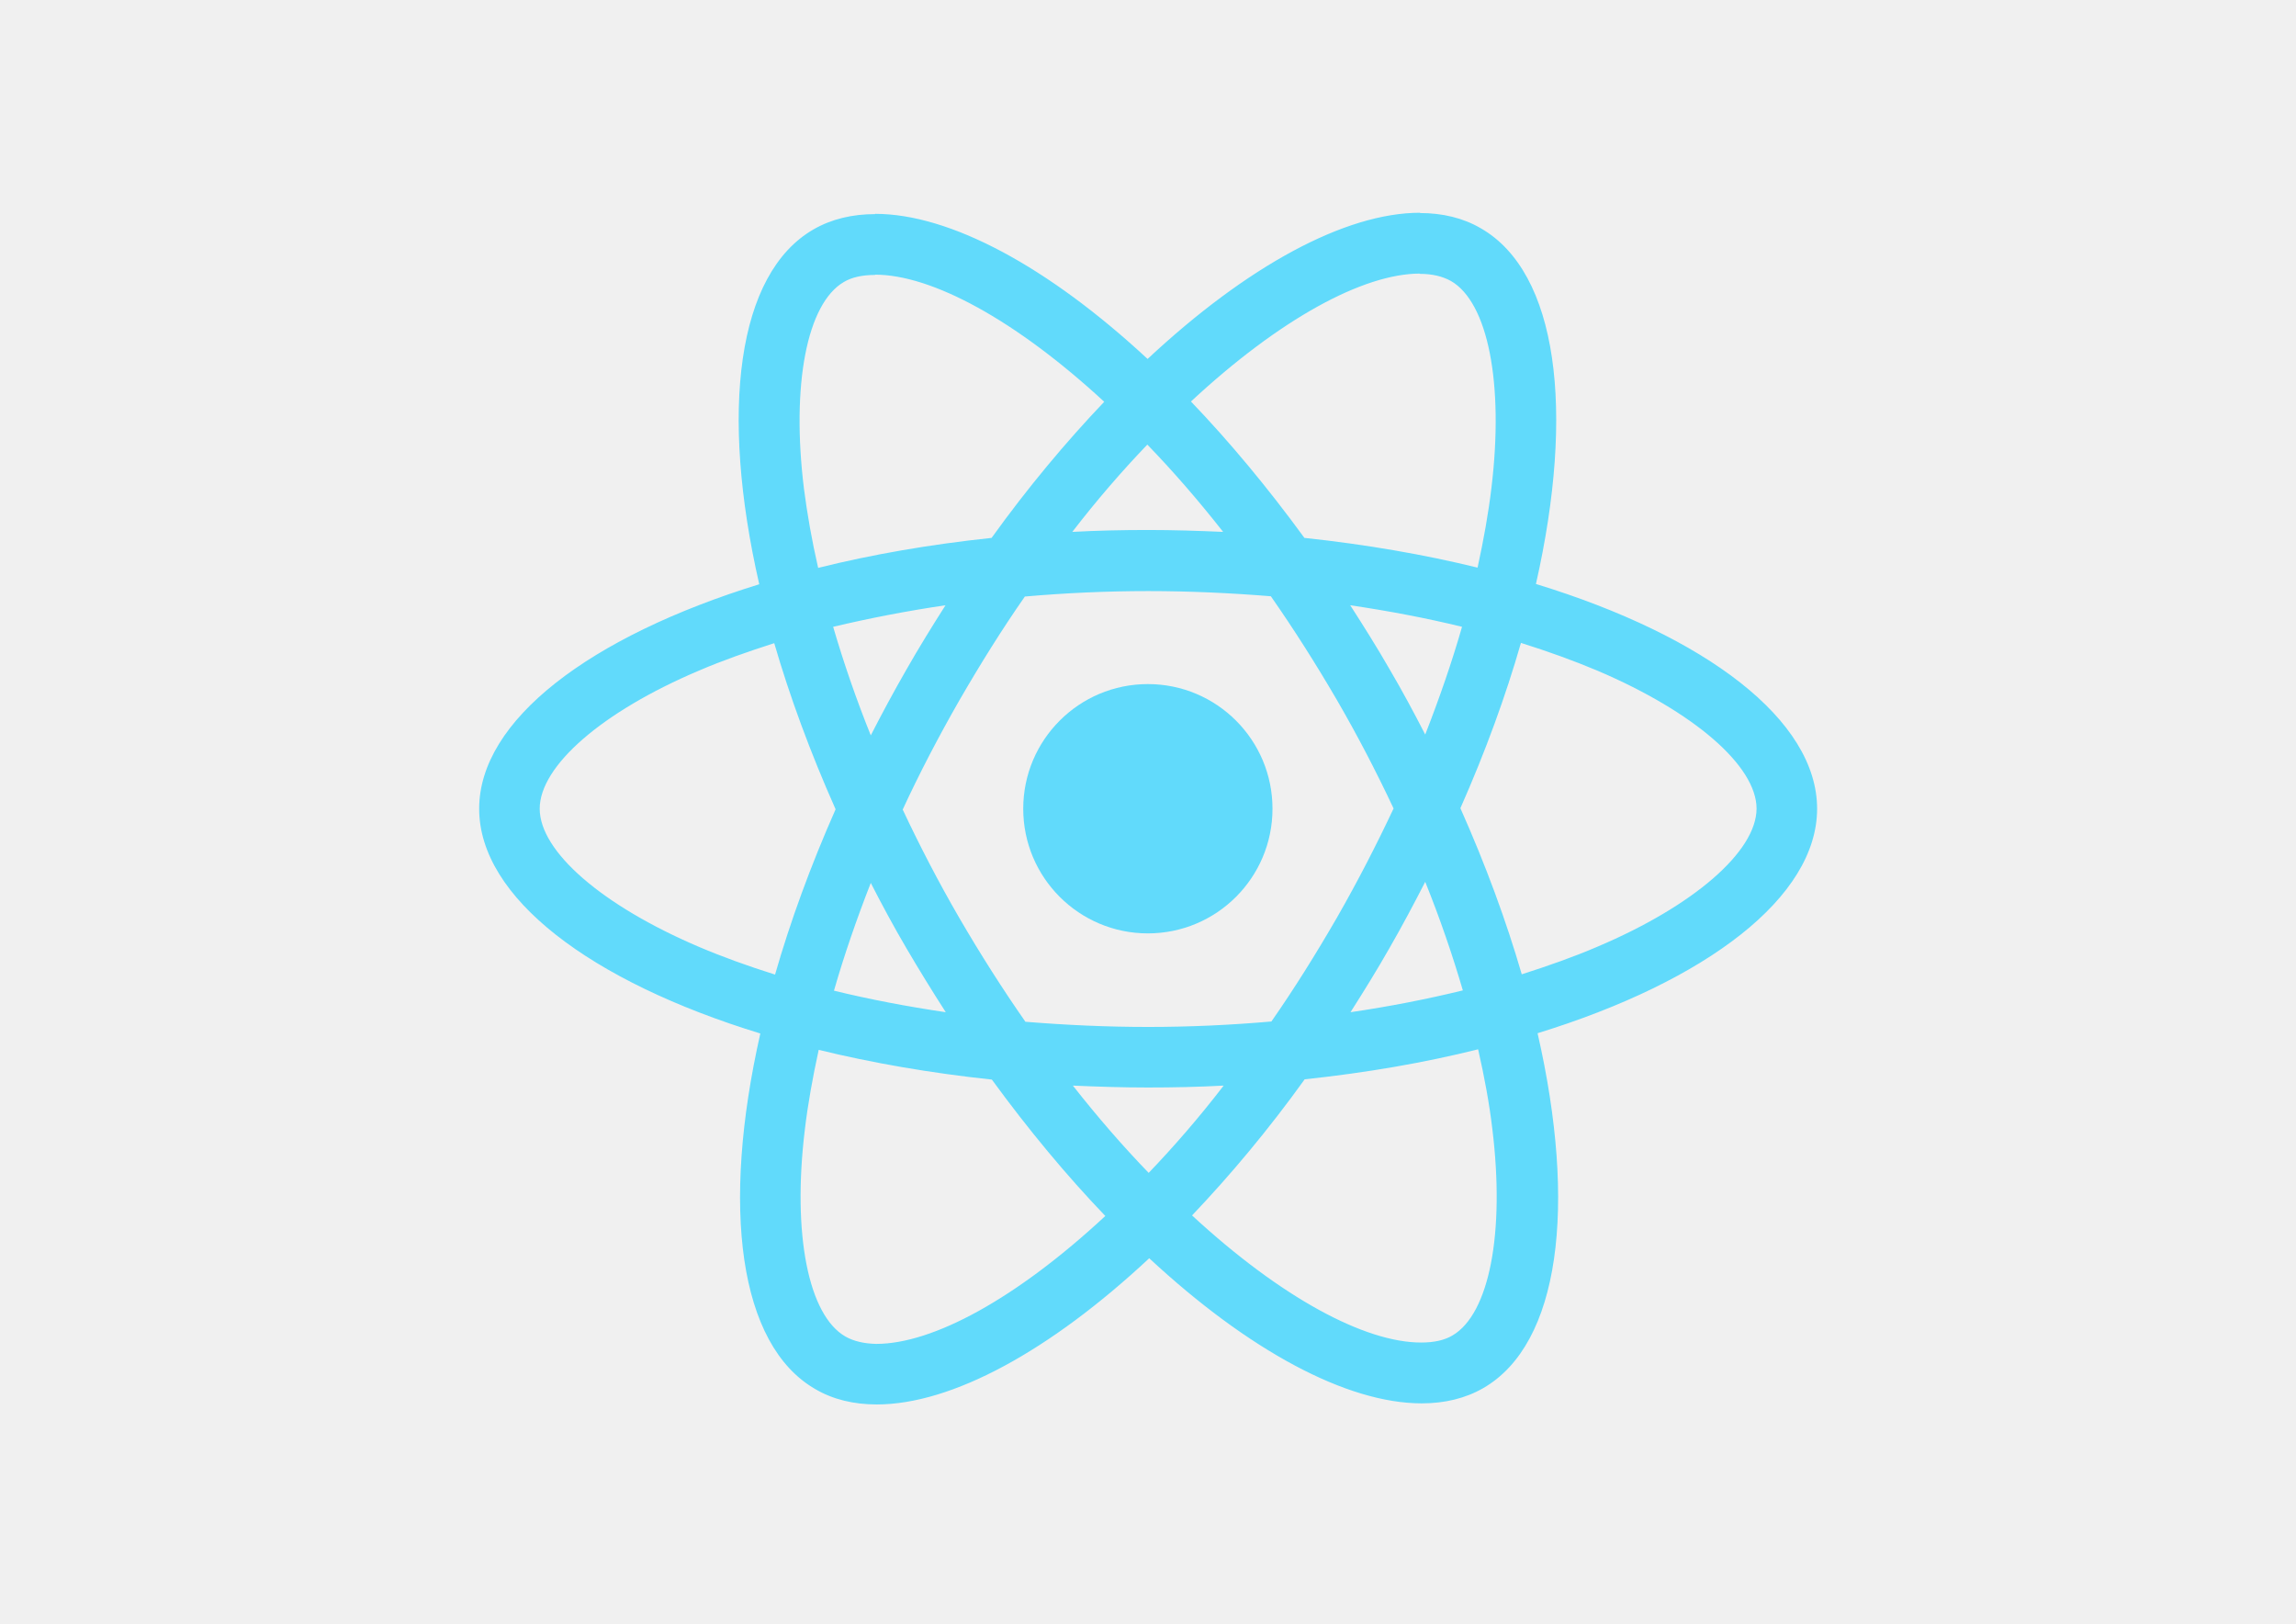
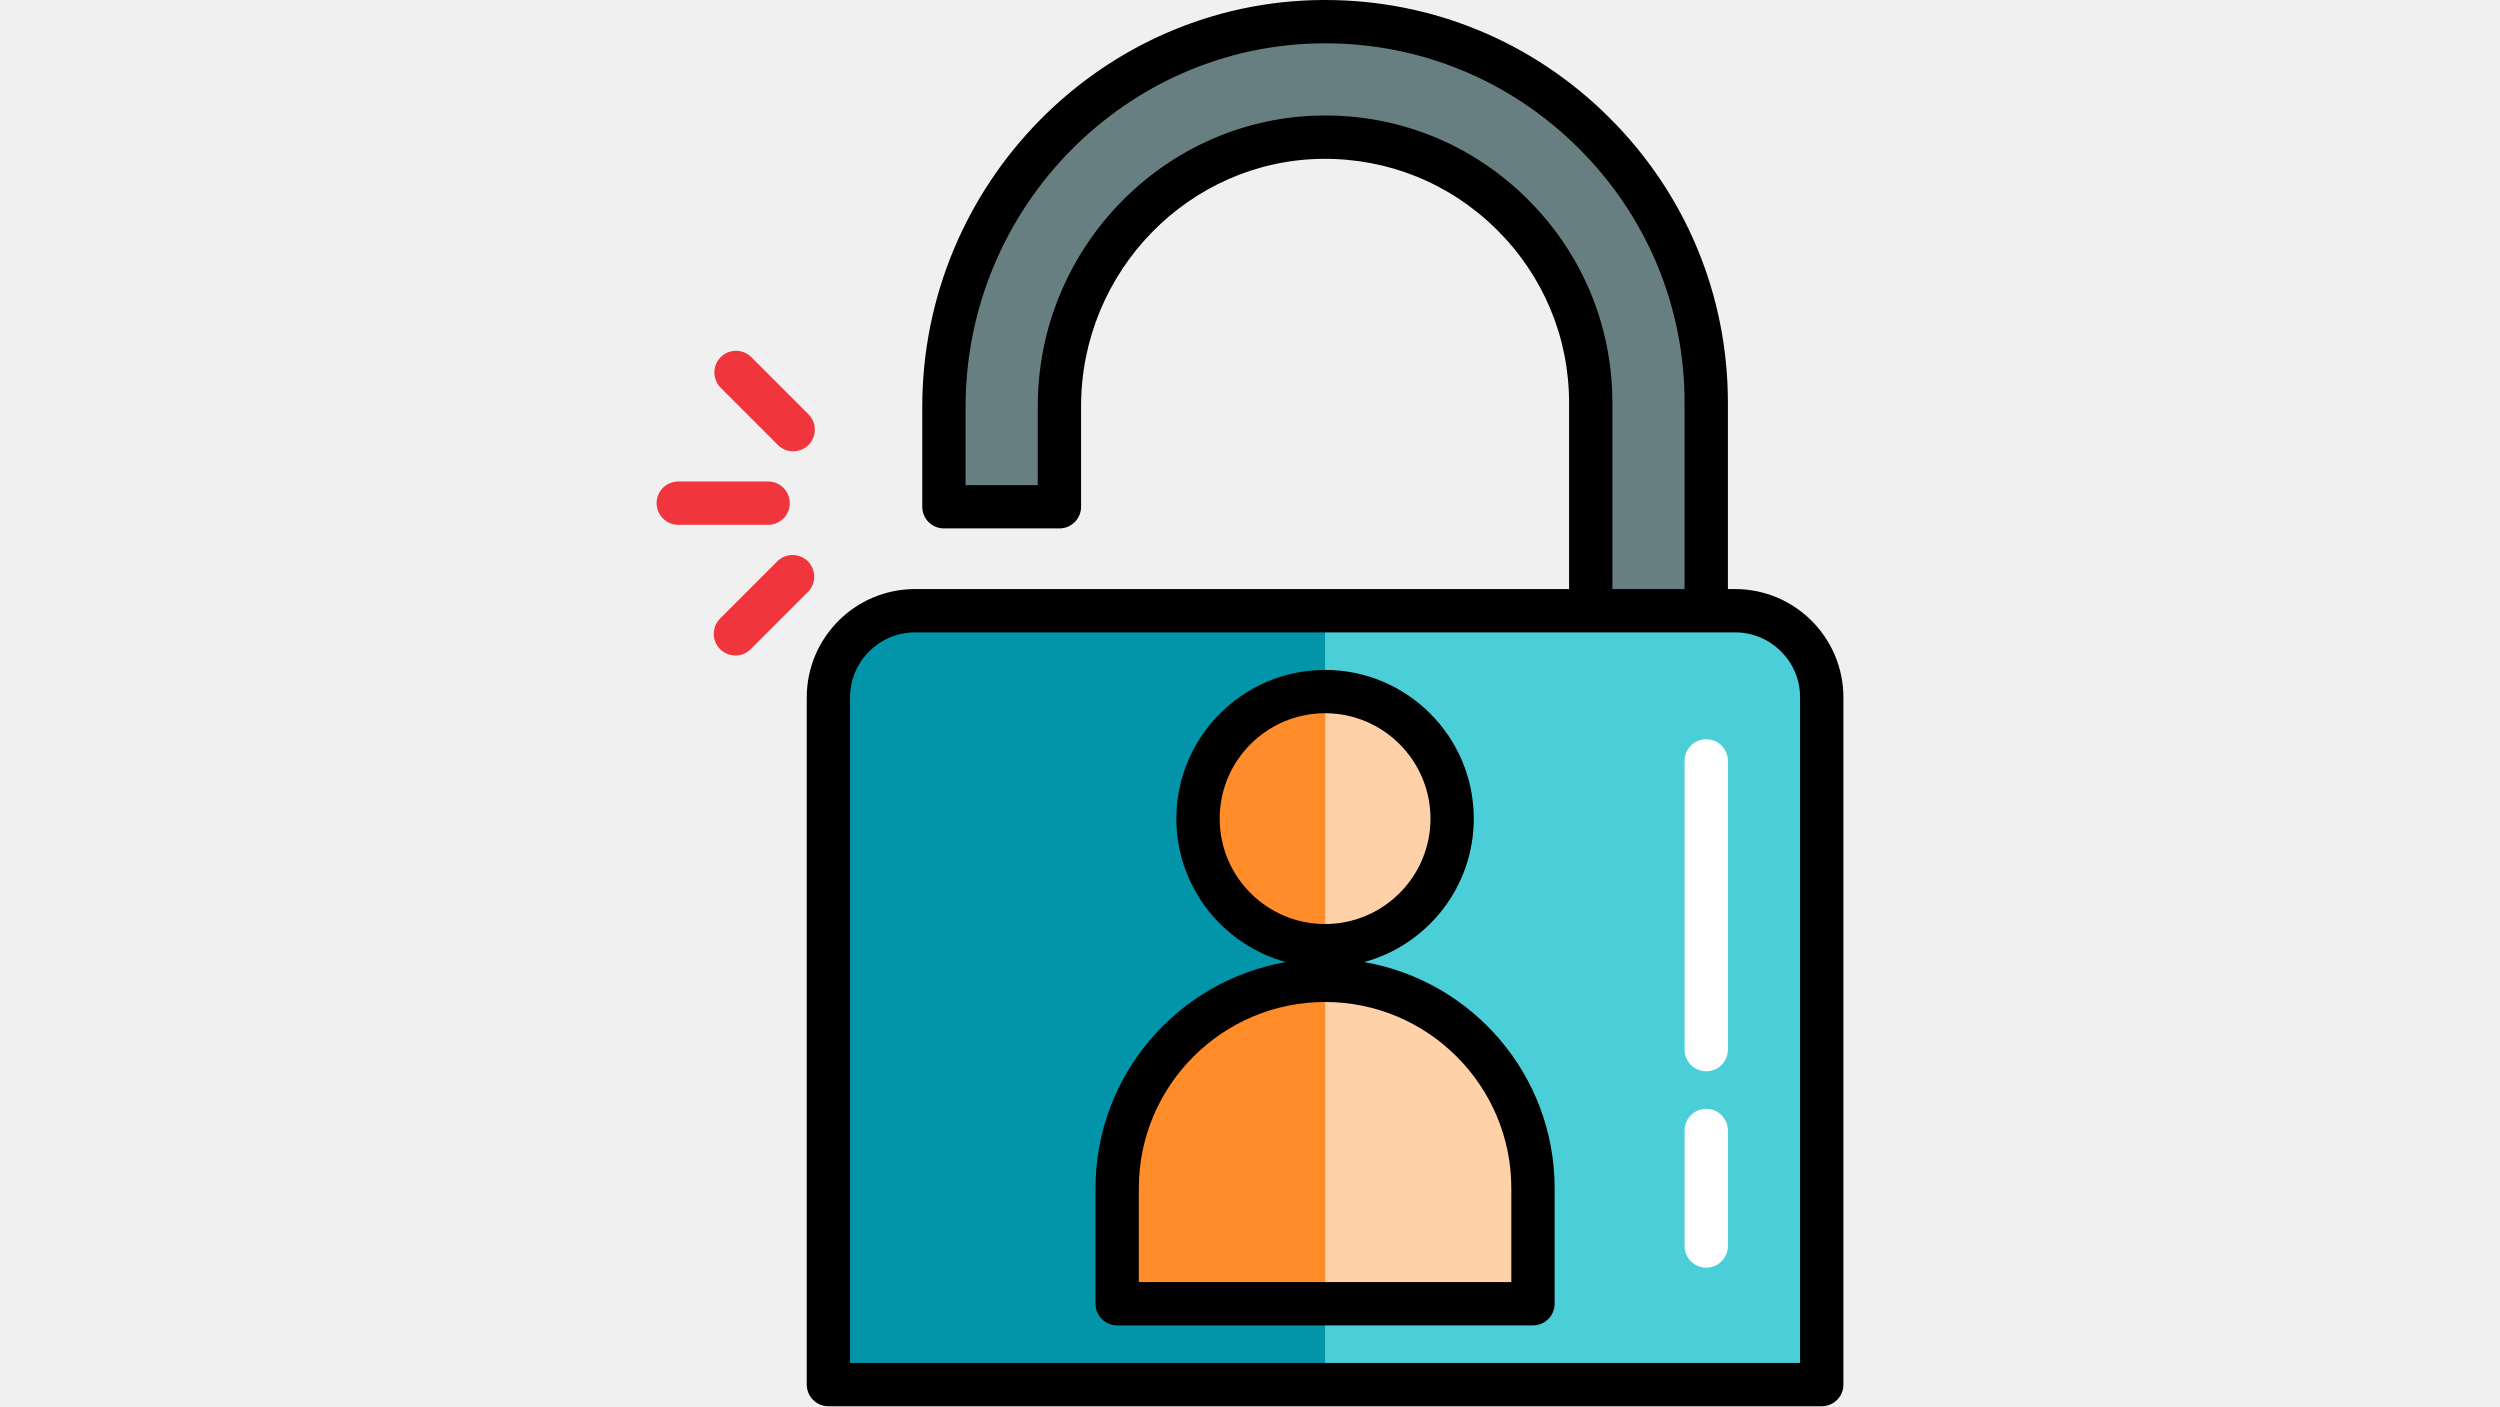
- <svg xmlns="http://www.w3.org/2000/svg" viewBox="0 0 841.9 595.3">
-   <g fill="#61DAFB">
-     <path d="M666.3 296.5c0-32.5-40.7-63.3-103.1-82.4 14.4-63.6 8-114.2-20.2-130.4-6.5-3.8-14.1-5.6-22.4-5.6v22.3c4.6 0 8.3.9 11.4 2.6 13.6 7.8 19.5 37.5 14.9 75.7-1.1 9.4-2.9 19.3-5.1 29.4-19.6-4.8-41-8.5-63.5-10.9-13.5-18.5-27.5-35.3-41.6-50 32.6-30.3 63.2-46.9 84-46.9V78c-27.5 0-63.5 19.6-99.9 53.6-36.4-33.8-72.4-53.2-99.9-53.2v22.3c20.7 0 51.4 16.5 84 46.6-14 14.7-28 31.4-41.3 49.9-22.6 2.4-44 6.1-63.6 11-2.3-10-4-19.7-5.2-29-4.7-38.2 1.1-67.9 14.6-75.8 3-1.8 6.9-2.6 11.5-2.6V78.5c-8.4 0-16 1.8-22.6 5.6-28.1 16.2-34.4 66.7-19.9 130.1-62.2 19.2-102.7 49.9-102.7 82.3 0 32.5 40.7 63.3 103.1 82.4-14.4 63.6-8 114.2 20.2 130.4 6.5 3.8 14.1 5.6 22.5 5.6 27.5 0 63.5-19.6 99.9-53.6 36.4 33.8 72.4 53.2 99.9 53.2 8.4 0 16-1.8 22.6-5.6 28.1-16.2 34.4-66.7 19.9-130.1 62-19.1 102.5-49.9 102.5-82.3zm-130.2-66.7c-3.7 12.9-8.3 26.2-13.5 39.5-4.1-8-8.4-16-13.1-24-4.6-8-9.5-15.8-14.4-23.4 14.2 2.1 27.9 4.7 41 7.9zm-45.8 106.5c-7.8 13.5-15.8 26.3-24.1 38.2-14.9 1.3-30 2-45.2 2-15.1 0-30.2-.7-45-1.9-8.3-11.9-16.4-24.6-24.2-38-7.6-13.1-14.5-26.4-20.8-39.8 6.2-13.4 13.2-26.8 20.7-39.9 7.8-13.5 15.8-26.3 24.1-38.2 14.9-1.3 30-2 45.2-2 15.1 0 30.2.7 45 1.9 8.3 11.9 16.4 24.6 24.2 38 7.6 13.1 14.5 26.4 20.8 39.8-6.3 13.4-13.2 26.8-20.7 39.9zm32.3-13c5.4 13.4 10 26.8 13.8 39.8-13.1 3.2-26.9 5.9-41.2 8 4.9-7.7 9.8-15.6 14.4-23.7 4.6-8 8.9-16.1 13-24.1zM421.2 430c-9.3-9.6-18.6-20.3-27.8-32 9 .4 18.2.7 27.5.7 9.4 0 18.7-.2 27.8-.7-9 11.7-18.3 22.4-27.5 32zm-74.4-58.9c-14.2-2.1-27.9-4.7-41-7.9 3.7-12.9 8.3-26.2 13.5-39.5 4.1 8 8.4 16 13.1 24 4.7 8 9.5 15.8 14.4 23.4zM420.7 163c9.3 9.6 18.6 20.3 27.8 32-9-.4-18.2-.7-27.5-.7-9.4 0-18.7.2-27.8.7 9-11.7 18.3-22.4 27.5-32zm-74 58.9c-4.9 7.7-9.8 15.6-14.4 23.7-4.6 8-8.9 16-13 24-5.4-13.4-10-26.8-13.8-39.8 13.1-3.1 26.9-5.8 41.2-7.9zm-90.5 125.2c-35.4-15.1-58.3-34.9-58.3-50.6 0-15.7 22.9-35.6 58.3-50.6 8.6-3.7 18-7 27.7-10.1 5.7 19.6 13.2 40 22.5 60.9-9.2 20.8-16.6 41.1-22.2 60.6-9.9-3.1-19.3-6.5-28-10.2zM310 490c-13.6-7.8-19.5-37.5-14.9-75.7 1.1-9.4 2.9-19.3 5.1-29.4 19.6 4.8 41 8.5 63.5 10.9 13.5 18.5 27.5 35.3 41.6 50-32.6 30.3-63.2 46.9-84 46.9-4.5-.1-8.3-1-11.3-2.7zm237.2-76.2c4.7 38.2-1.1 67.9-14.6 75.8-3 1.8-6.9 2.6-11.5 2.6-20.7 0-51.4-16.5-84-46.6 14-14.7 28-31.4 41.3-49.9 22.6-2.4 44-6.1 63.6-11 2.3 10.1 4.1 19.8 5.2 29.1zm38.5-66.7c-8.6 3.7-18 7-27.7 10.1-5.7-19.6-13.2-40-22.5-60.9 9.2-20.8 16.6-41.1 22.2-60.6 9.9 3.1 19.3 6.5 28.1 10.2 35.4 15.1 58.3 34.9 58.3 50.6-.1 15.7-23 35.6-58.4 50.6zM320.8 78.4z" />
-     <circle cx="420.9" cy="296.5" r="45.7" />
-     <path d="M520.5 78.1z" />
+ <svg xmlns="http://www.w3.org/2000/svg" height="45px" width="80px" version="1.1" id="Layer_1" viewBox="0 0 512 512" xml:space="preserve">
+   <path style="fill:#687F82;" d="M282.524,7.887C205.947,8.327,144.559,71.61,144.559,148.188v36.322h42.053v-36.615  c0-53.25,42.52-97.436,95.768-97.952c53.769-0.52,97.677,43.068,97.677,96.719v75.193c0,11.402,8.866,21.112,20.26,21.517  c11.962,0.425,21.793-9.146,21.793-21.013v-75.696C422.111,69.87,359.417,7.446,282.524,7.887z" />
+   <path style="fill:#4ACFD9;" d="M464.164,504.115H102.505V253.897c0-17.419,14.12-31.54,31.54-31.54h298.579  c17.419,0,31.54,14.122,31.54,31.54V504.115z" />
+   <g>
+     <path style="fill:#FFD1A9;" d="M359.031,432.624c0-41.805-33.891-75.696-75.696-75.696s-75.696,33.891-75.696,75.696v42.053   h151.392V432.624z" />
+     <circle style="fill:#FFD1A9;" cx="283.335" cy="298.053" r="46.259" />
  </g>
+   <path style="fill:#0295AA;" d="M134.045,222.357c-17.42,0-31.54,14.12-31.54,31.54v250.218h180.83V222.357H134.045z" />
+   <g>
+     <path style="fill:#FF8C29;" d="M207.639,432.624v42.053h75.696v-117.75C241.528,356.928,207.639,390.819,207.639,432.624z" />
+     <path style="fill:#FF8C29;" d="M237.076,298.053c0,25.548,20.71,46.259,46.259,46.259v-92.517   C257.786,251.795,237.076,272.505,237.076,298.053z" />
+   </g>
+   <g>
+     <path style="fill:#FFFFFF;" d="M422.111,390.045c-4.355,0-7.885-3.53-7.885-7.885V277.027c0-4.355,3.53-7.885,7.885-7.885   c4.355,0,7.885,3.53,7.885,7.885V382.16C429.996,386.515,426.466,390.045,422.111,390.045z" />
+     <path style="fill:#FFFFFF;" d="M422.111,461.536c-4.355,0-7.885-3.53-7.885-7.885v-42.053c0-4.355,3.53-7.885,7.885-7.885   c4.355,0,7.885,3.53,7.885,7.885v42.053C429.996,458.006,426.466,461.536,422.111,461.536z" />
+   </g>
+   <g>
+     <path style="fill:#F0353D;" d="M80.546,191.075h-32.71c-4.355,0-7.885-3.53-7.885-7.885s3.53-7.885,7.885-7.885h32.71   c4.355,0,7.885,3.53,7.885,7.885S84.901,191.075,80.546,191.075z" />
+     <path style="fill:#F0353D;" d="M89.678,164.312c-2.018,0-4.036-0.77-5.575-2.31l-20.815-20.815c-3.079-3.079-3.079-8.072,0-11.152   s8.072-3.079,11.15,0l20.815,20.815c3.079,3.079,3.079,8.072,0,11.152C93.714,163.542,91.695,164.312,89.678,164.312z" />
+     <path style="fill:#F0353D;" d="M68.651,238.653c-2.018,0-4.036-0.77-5.575-2.31c-3.079-3.079-3.079-8.072,0-11.15l20.815-20.815   c3.079-3.079,8.072-3.079,11.15,0c3.079,3.079,3.079,8.072,0,11.15l-20.815,20.815C72.687,237.883,70.669,238.653,68.651,238.653z" />
+   </g>
+   <path d="M432.624,214.472h-2.628v-67.811c0-39.275-15.378-76.194-43.302-103.959C358.977,15.144,322.305,0,283.343,0  c-0.287,0-0.576,0.001-0.864,0.002C202.081,0.464,136.674,66.94,136.674,148.188v36.322c0,4.355,3.53,7.885,7.885,7.885h42.053  c4.355,0,7.885-3.53,7.885-7.885v-36.615c0-49.193,39.459-89.597,87.96-90.067c23.882-0.187,46.361,8.91,63.356,25.741  c16.998,16.835,26.36,39.241,26.36,63.093v67.811H134.045c-21.74,0-39.425,17.686-39.425,39.425v250.218  c0,4.355,3.53,7.885,7.885,7.885h361.659c4.355,0,7.885-3.53,7.885-7.885V253.897C472.049,232.158,454.364,214.472,432.624,214.472z   M356.909,72.363c-20.009-19.816-46.504-30.609-74.605-30.305c-57.113,0.554-103.577,48.031-103.577,105.836v28.73h-26.283v-28.437  c0-72.602,58.374-132.003,130.126-132.416c0.259-0.001,0.512-0.002,0.771-0.002c34.765,0,67.497,13.519,92.235,38.115  c24.924,24.782,38.651,57.731,38.651,92.776v67.811h-26.283v-67.811C387.943,118.568,376.921,92.182,356.909,72.363z   M456.279,496.23H110.39V253.897c0-13.044,10.611-23.655,23.655-23.655h246.037h42.029h10.513c13.044,0,23.655,10.611,23.655,23.655  V496.23z" />
+   <path d="M297.578,350.283c22.964-6.271,39.9-27.304,39.9-52.229c0-29.855-24.289-54.144-54.144-54.144  c-29.855,0-54.144,24.289-54.144,54.144c0,24.925,16.936,45.958,39.9,52.229c-39.322,6.783-69.338,41.112-69.338,82.342v42.053  c0,4.355,3.53,7.885,7.885,7.885h151.392c4.355,0,7.885-3.53,7.885-7.885v-42.053C366.916,391.395,336.9,357.066,297.578,350.283z   M244.961,298.053c0-21.159,17.215-38.374,38.374-38.374s38.374,17.215,38.374,38.374c0,21.159-17.215,38.374-38.374,38.374  S244.961,319.213,244.961,298.053z M351.146,466.793H215.524v-34.168c0-37.391,30.42-67.811,67.811-67.811  s67.811,30.42,67.811,67.811V466.793z" />
</svg>
